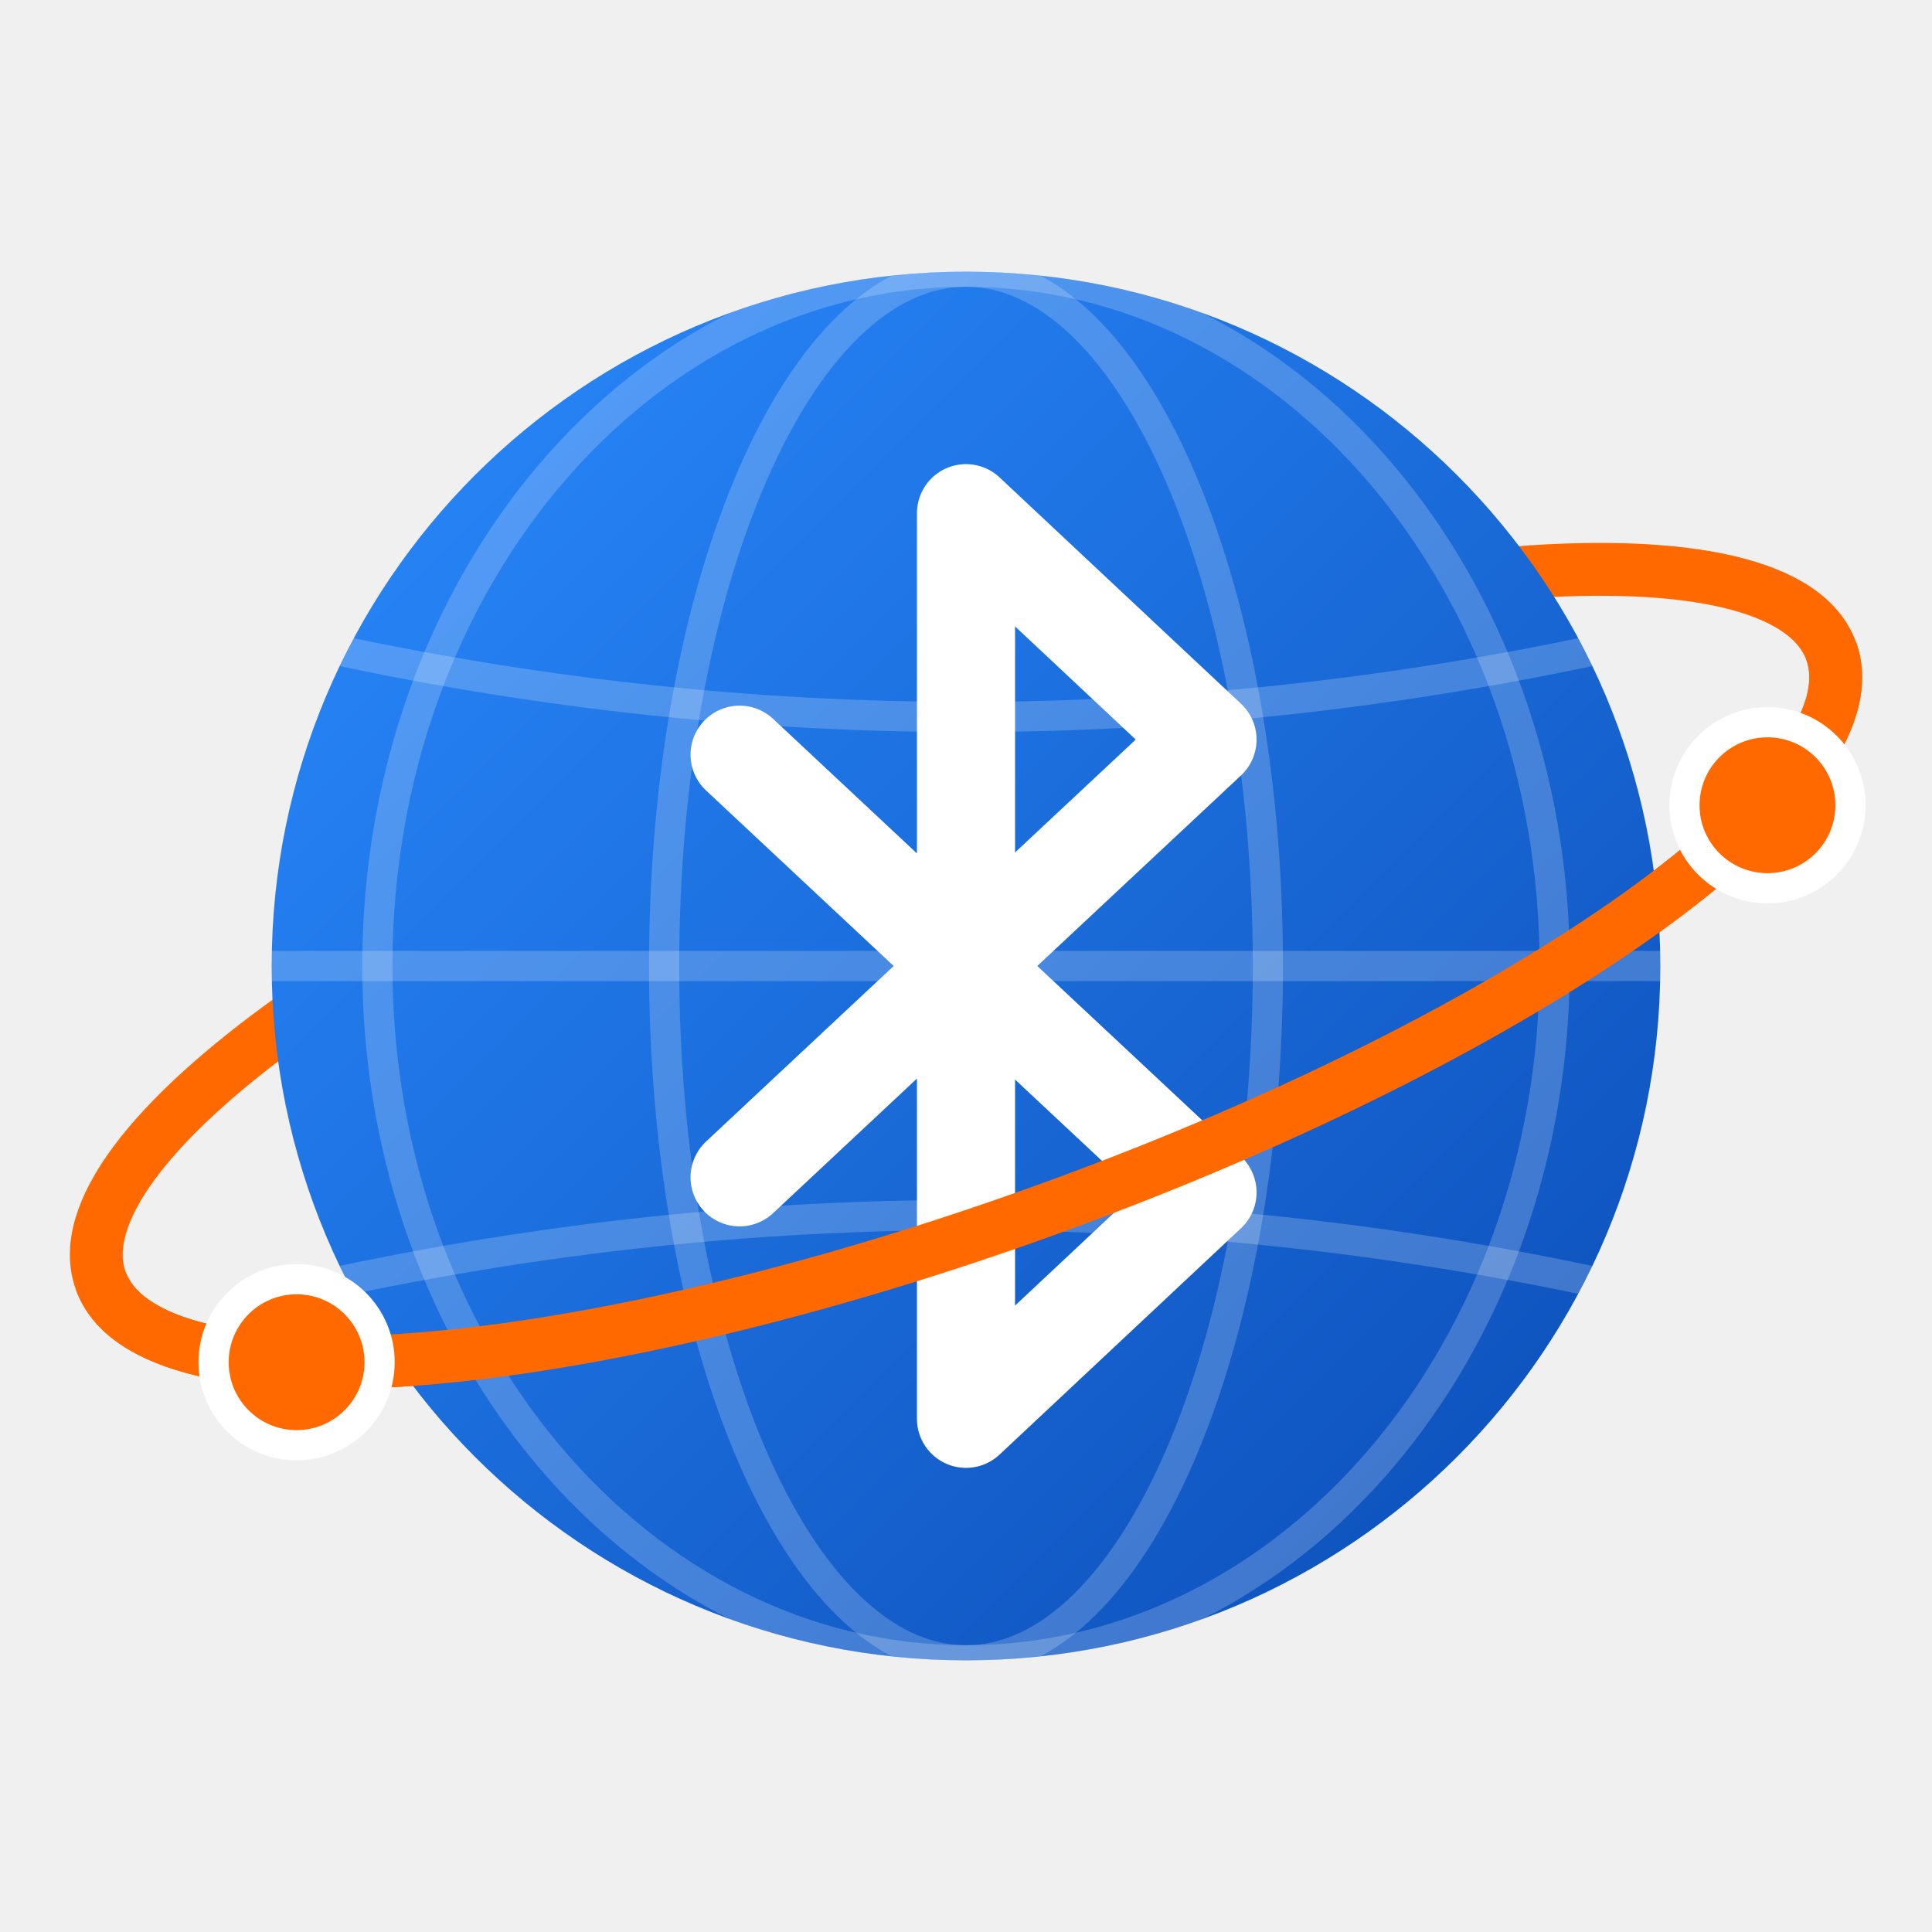
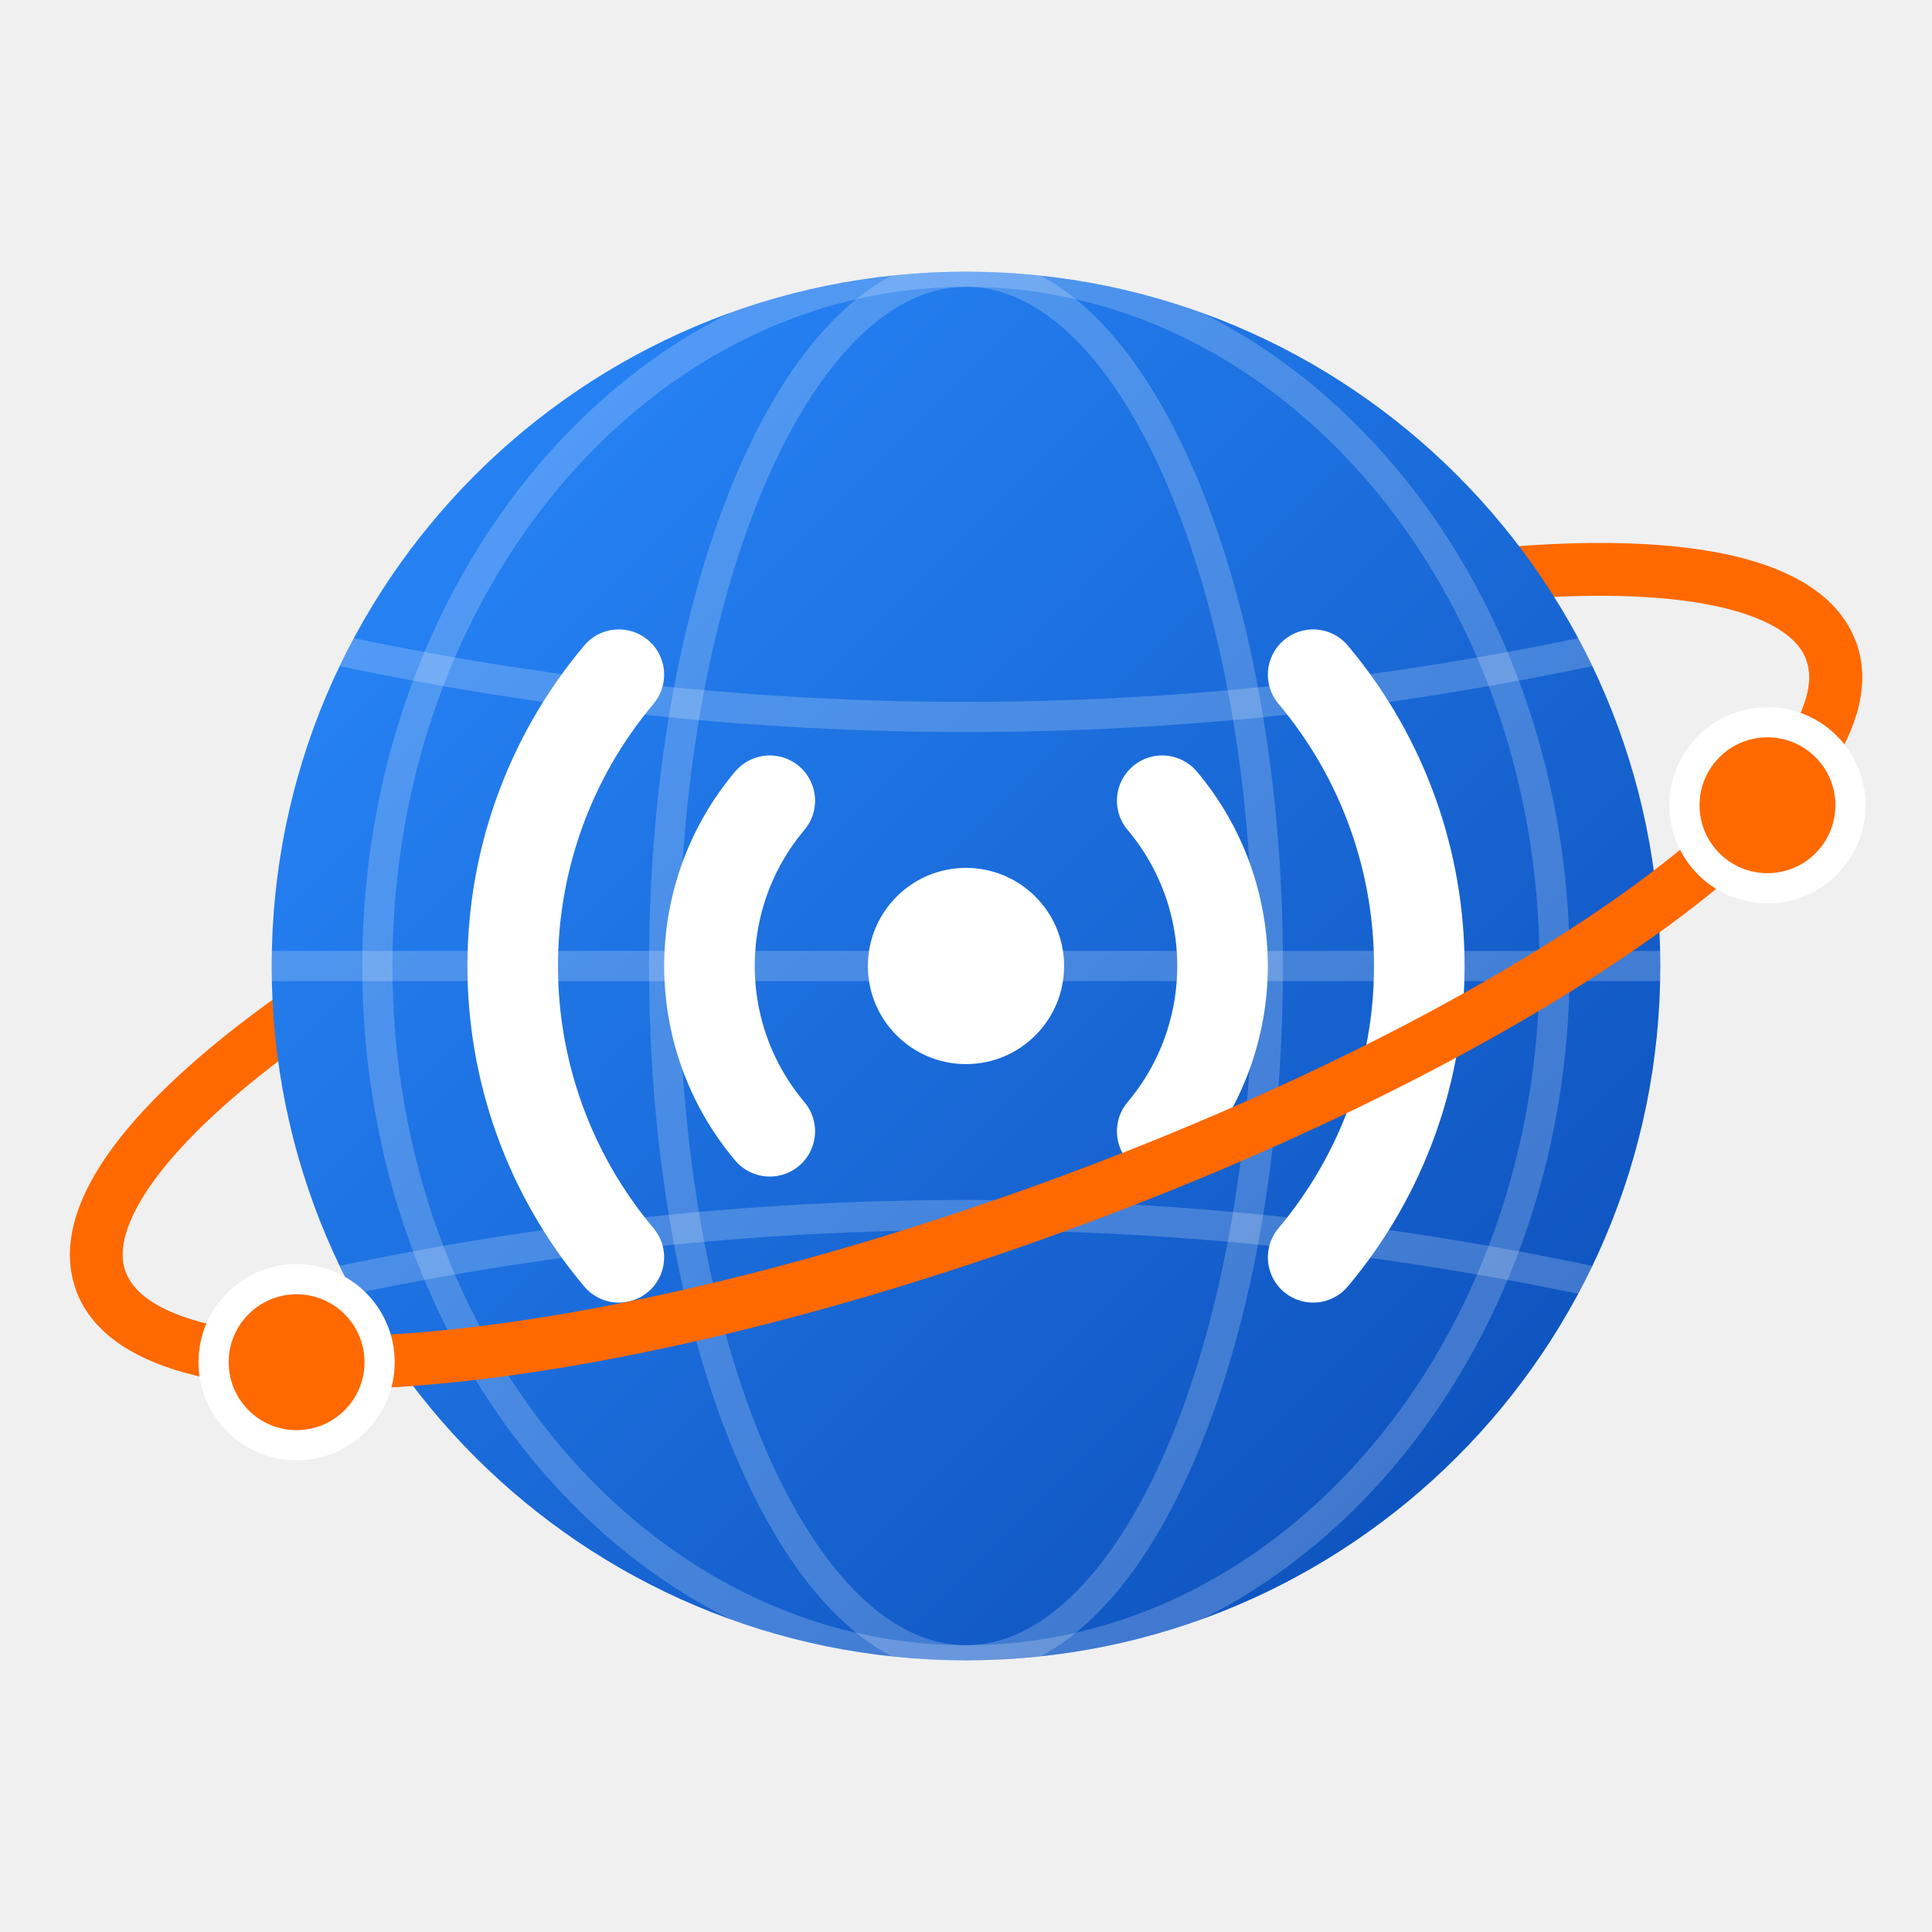
<svg xmlns="http://www.w3.org/2000/svg" viewBox="0 0 256 256" width="256" height="256" role="img" aria-labelledby="title">
  <defs>
    <linearGradient id="globe" x1="0" y1="0" x2="1" y2="1">
      <stop offset="0" stop-color="#2b8cff" />
      <stop offset="1" stop-color="#0a4bb5" />
    </linearGradient>
    <clipPath id="sphere">
      <circle cx="128" cy="128" r="92" />
    </clipPath>
    <clipPath id="front">
      <polygon points="0,174.6 256,81.4 256,256 0,256" />
    </clipPath>
    <ellipse id="orbit" cx="128" cy="128" rx="122" ry="34" transform="rotate(-20 128 128)" fill="none" stroke="#ff6900" stroke-width="7" />
  </defs>
  <use href="#orbit" />
  <circle cx="128" cy="128" r="92" fill="url(#globe)" />
  <g clip-path="url(#sphere)" fill="none" stroke="#ffffff" stroke-opacity="0.2" stroke-width="4">
    <ellipse cx="128" cy="128" rx="40" ry="92" />
    <ellipse cx="128" cy="128" rx="78" ry="92" />
    <line x1="36" y1="128" x2="220" y2="128" />
    <path d="M 44 86 Q 128 104 212 86" />
    <path d="M 44 170 Q 128 152 212 170" />
  </g>
-   <path d="M 98 100 L 160 158 L 128 188 L 128 68 L 160 98 L 98 156" fill="none" stroke="#ffffff" stroke-width="13" stroke-linecap="round" stroke-linejoin="round" />
+   <g fill="none" stroke="#ffffff" stroke-width="12" stroke-linecap="round">
+     <path d="M 154 106.1 A 34 34 0 0 1 154 149.9" />
+     <path d="M 102 149.9 A 34 34 0 0 1 102 106.1" />
+     <path d="M 174 89.4 A 60 60 0 0 1 174 166.6" />
+     <path d="M 82 166.6 A 60 60 0 0 1 82 89.4" />
+   </g>
+   <circle cx="128" cy="128" r="13" fill="#ffffff" />
  <use href="#orbit" clip-path="url(#front)" />
  <circle cx="234.2" cy="106.7" r="11" fill="#ff6900" stroke="#ffffff" stroke-width="4" />
  <circle cx="39.3" cy="180.5" r="11" fill="#ff6900" stroke="#ffffff" stroke-width="4" />
</svg>
